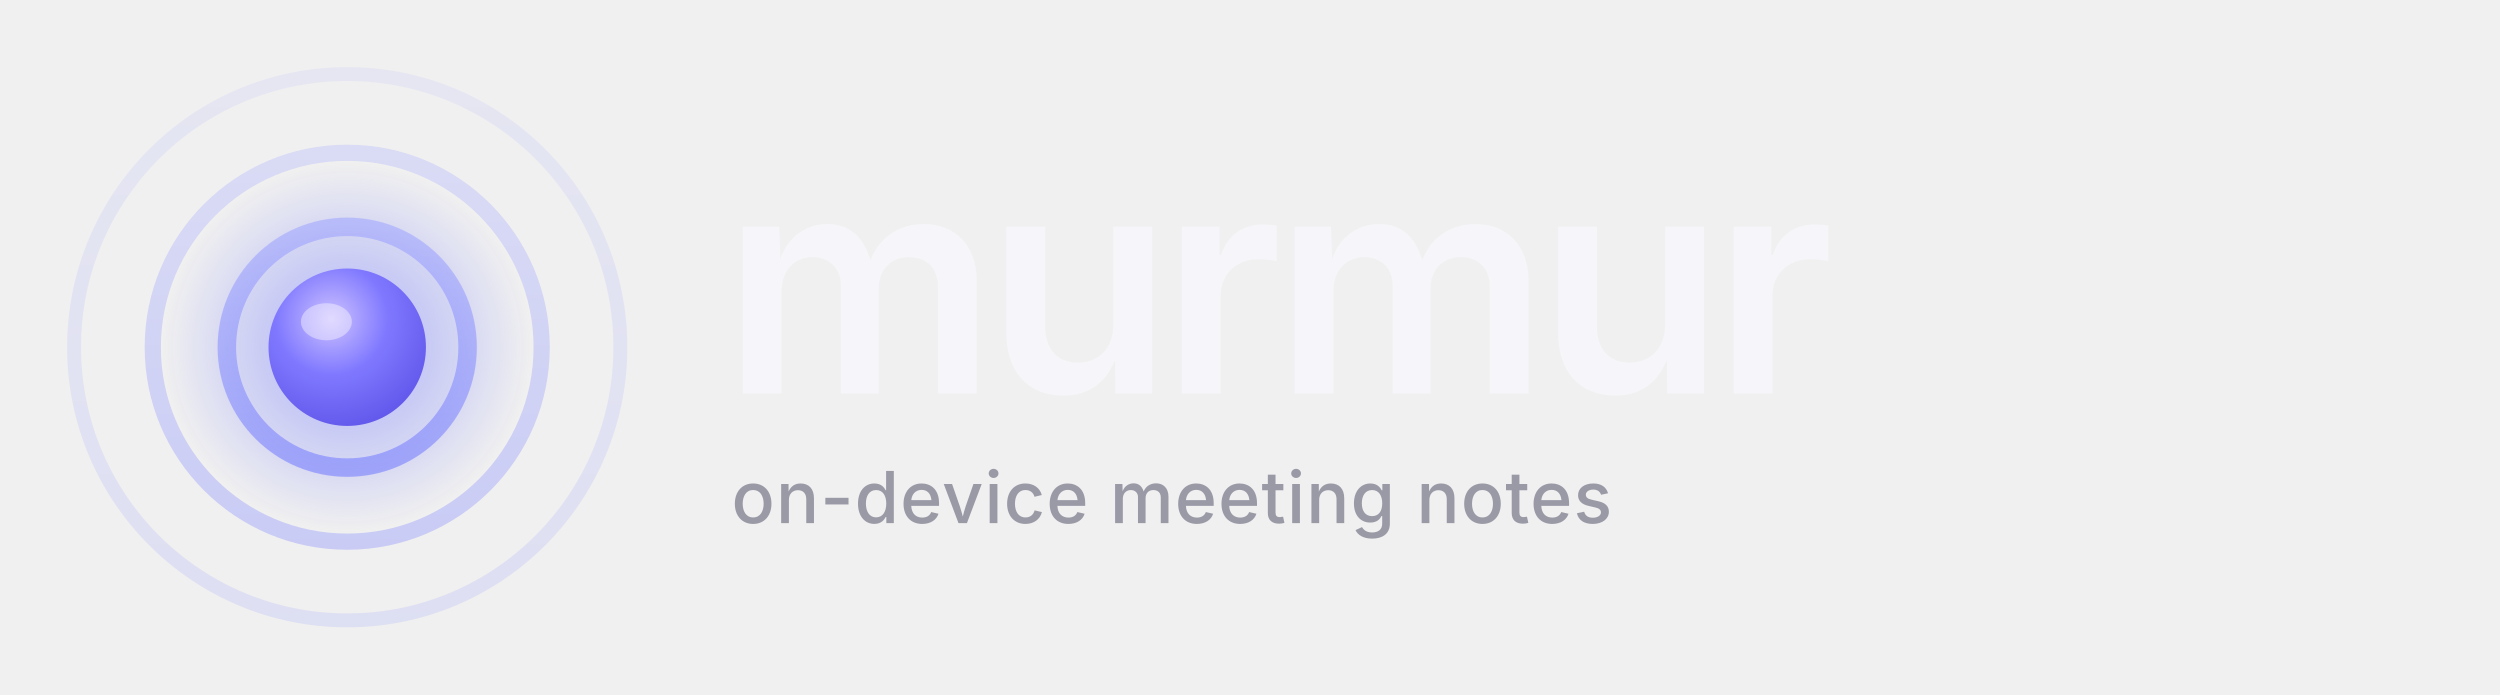
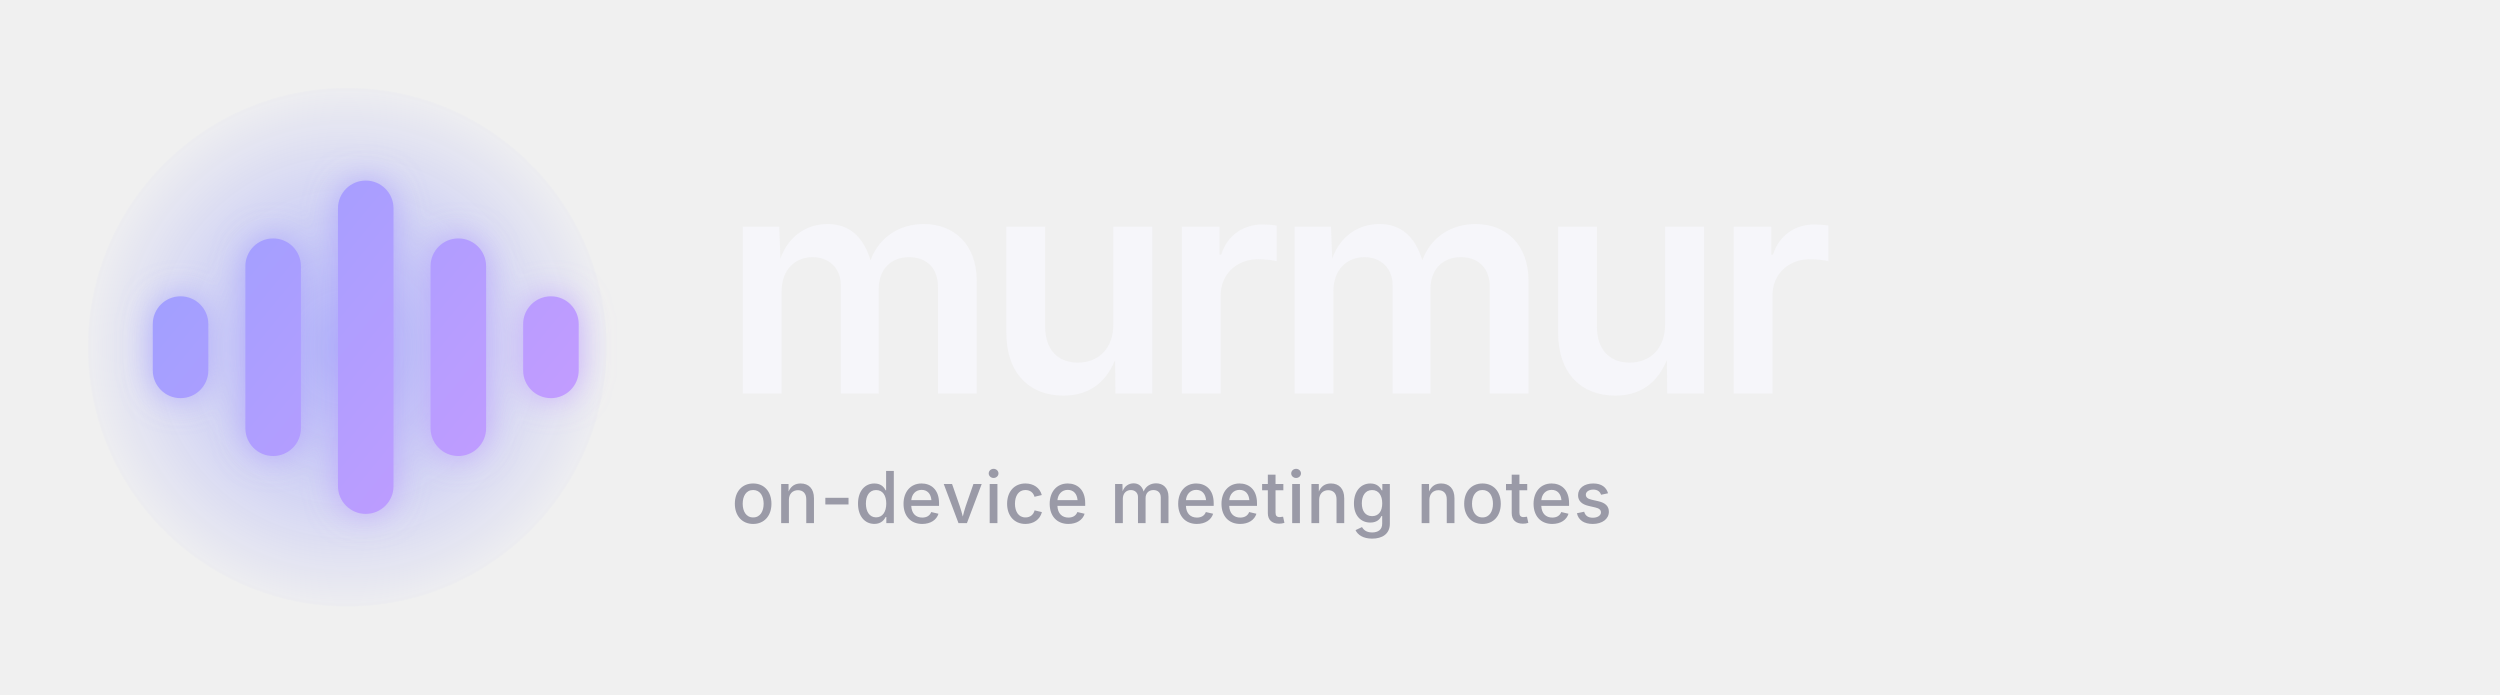
<svg xmlns="http://www.w3.org/2000/svg" width="1080" height="300" viewBox="0 0 1080 300">
  <defs>
-     <radialGradient id="glow" cx="50%" cy="50%" r="50%">
-       <stop offset="0%" stop-color="#6e76ff" stop-opacity="0.55" />
-       <stop offset="100%" stop-color="#6e76ff" stop-opacity="0" />
+     <linearGradient id="bars" x1="60" y1="76" x2="240" y2="224" gradientUnits="userSpaceOnUse">
+       <stop offset="0" stop-color="#9aa0ff" />
+       <stop offset="1" stop-color="#c79bff" />
+     </linearGradient>
+     <radialGradient id="glow" cx="150" cy="150" r="118" gradientUnits="userSpaceOnUse">
+       <stop offset="0" stop-color="#7b82ff" stop-opacity="0.55" />
+       <stop offset="1" stop-color="#7b82ff" stop-opacity="0" />
    </radialGradient>
-     <radialGradient id="orb" cx="40%" cy="32%" r="80%">
-       <stop offset="0%" stop-color="#cdc2ff" />
-       <stop offset="44%" stop-color="#8079ff" />
-       <stop offset="100%" stop-color="#5a4fe6" />
-     </radialGradient>
-     <linearGradient id="ring" x1="0" y1="0" x2="0" y2="1">
-       <stop offset="0%" stop-color="#a6abff" />
-       <stop offset="100%" stop-color="#6e76ff" />
-     </linearGradient>
+     <filter id="barGlow" x="-40%" y="-40%" width="180%" height="180%">
+       <feGaussianBlur stdDeviation="7" />
+     </filter>
  </defs>
-   <g transform="translate(150,150)">
-     <g fill="none" stroke="url(#ring)" stroke-linecap="round">
-       <circle r="118" stroke-opacity="0.14" stroke-width="6" />
-       <circle r="84" stroke-opacity="0.30" stroke-width="7" />
-       <circle r="52" stroke-opacity="0.55" stroke-width="8" />
-     </g>
-     <circle r="80" fill="url(#glow)" />
-     <circle r="34" fill="url(#orb)" />
-     <ellipse cx="-9" cy="-11" rx="11" ry="8" fill="#ffffff" opacity="0.40" />
+   <circle cx="150" cy="150" r="112" fill="url(#glow)" />
+   <g fill="url(#bars)" filter="url(#barGlow)" opacity="0.75">
+     <rect x="66" y="128" width="24" height="44" rx="12" />
+     <rect x="106" y="103" width="24" height="94" rx="12" />
+     <rect x="146" y="78" width="24" height="144" rx="12" />
+     <rect x="186" y="103" width="24" height="94" rx="12" />
+     <rect x="226" y="128" width="24" height="44" rx="12" />
+   </g>
+   <g fill="url(#bars)">
+     <rect x="66" y="128" width="24" height="44" rx="12" />
+     <rect x="106" y="103" width="24" height="94" rx="12" />
+     <rect x="146" y="78" width="24" height="144" rx="12" />
+     <rect x="186" y="103" width="24" height="94" rx="12" />
+     <rect x="226" y="128" width="24" height="44" rx="12" />
  </g>
  <text x="312" y="170" font-family="'Hanken Grotesk', -apple-system, system-ui, sans-serif" font-size="132" font-weight="600" letter-spacing="-5" fill="#f6f6fa">murmur</text>
  <text x="316" y="226" font-family="'Hanken Grotesk', -apple-system, system-ui, sans-serif" font-size="31" font-weight="500" letter-spacing="0.5" fill="#9a9aa7">on-device meeting notes</text>
</svg>
